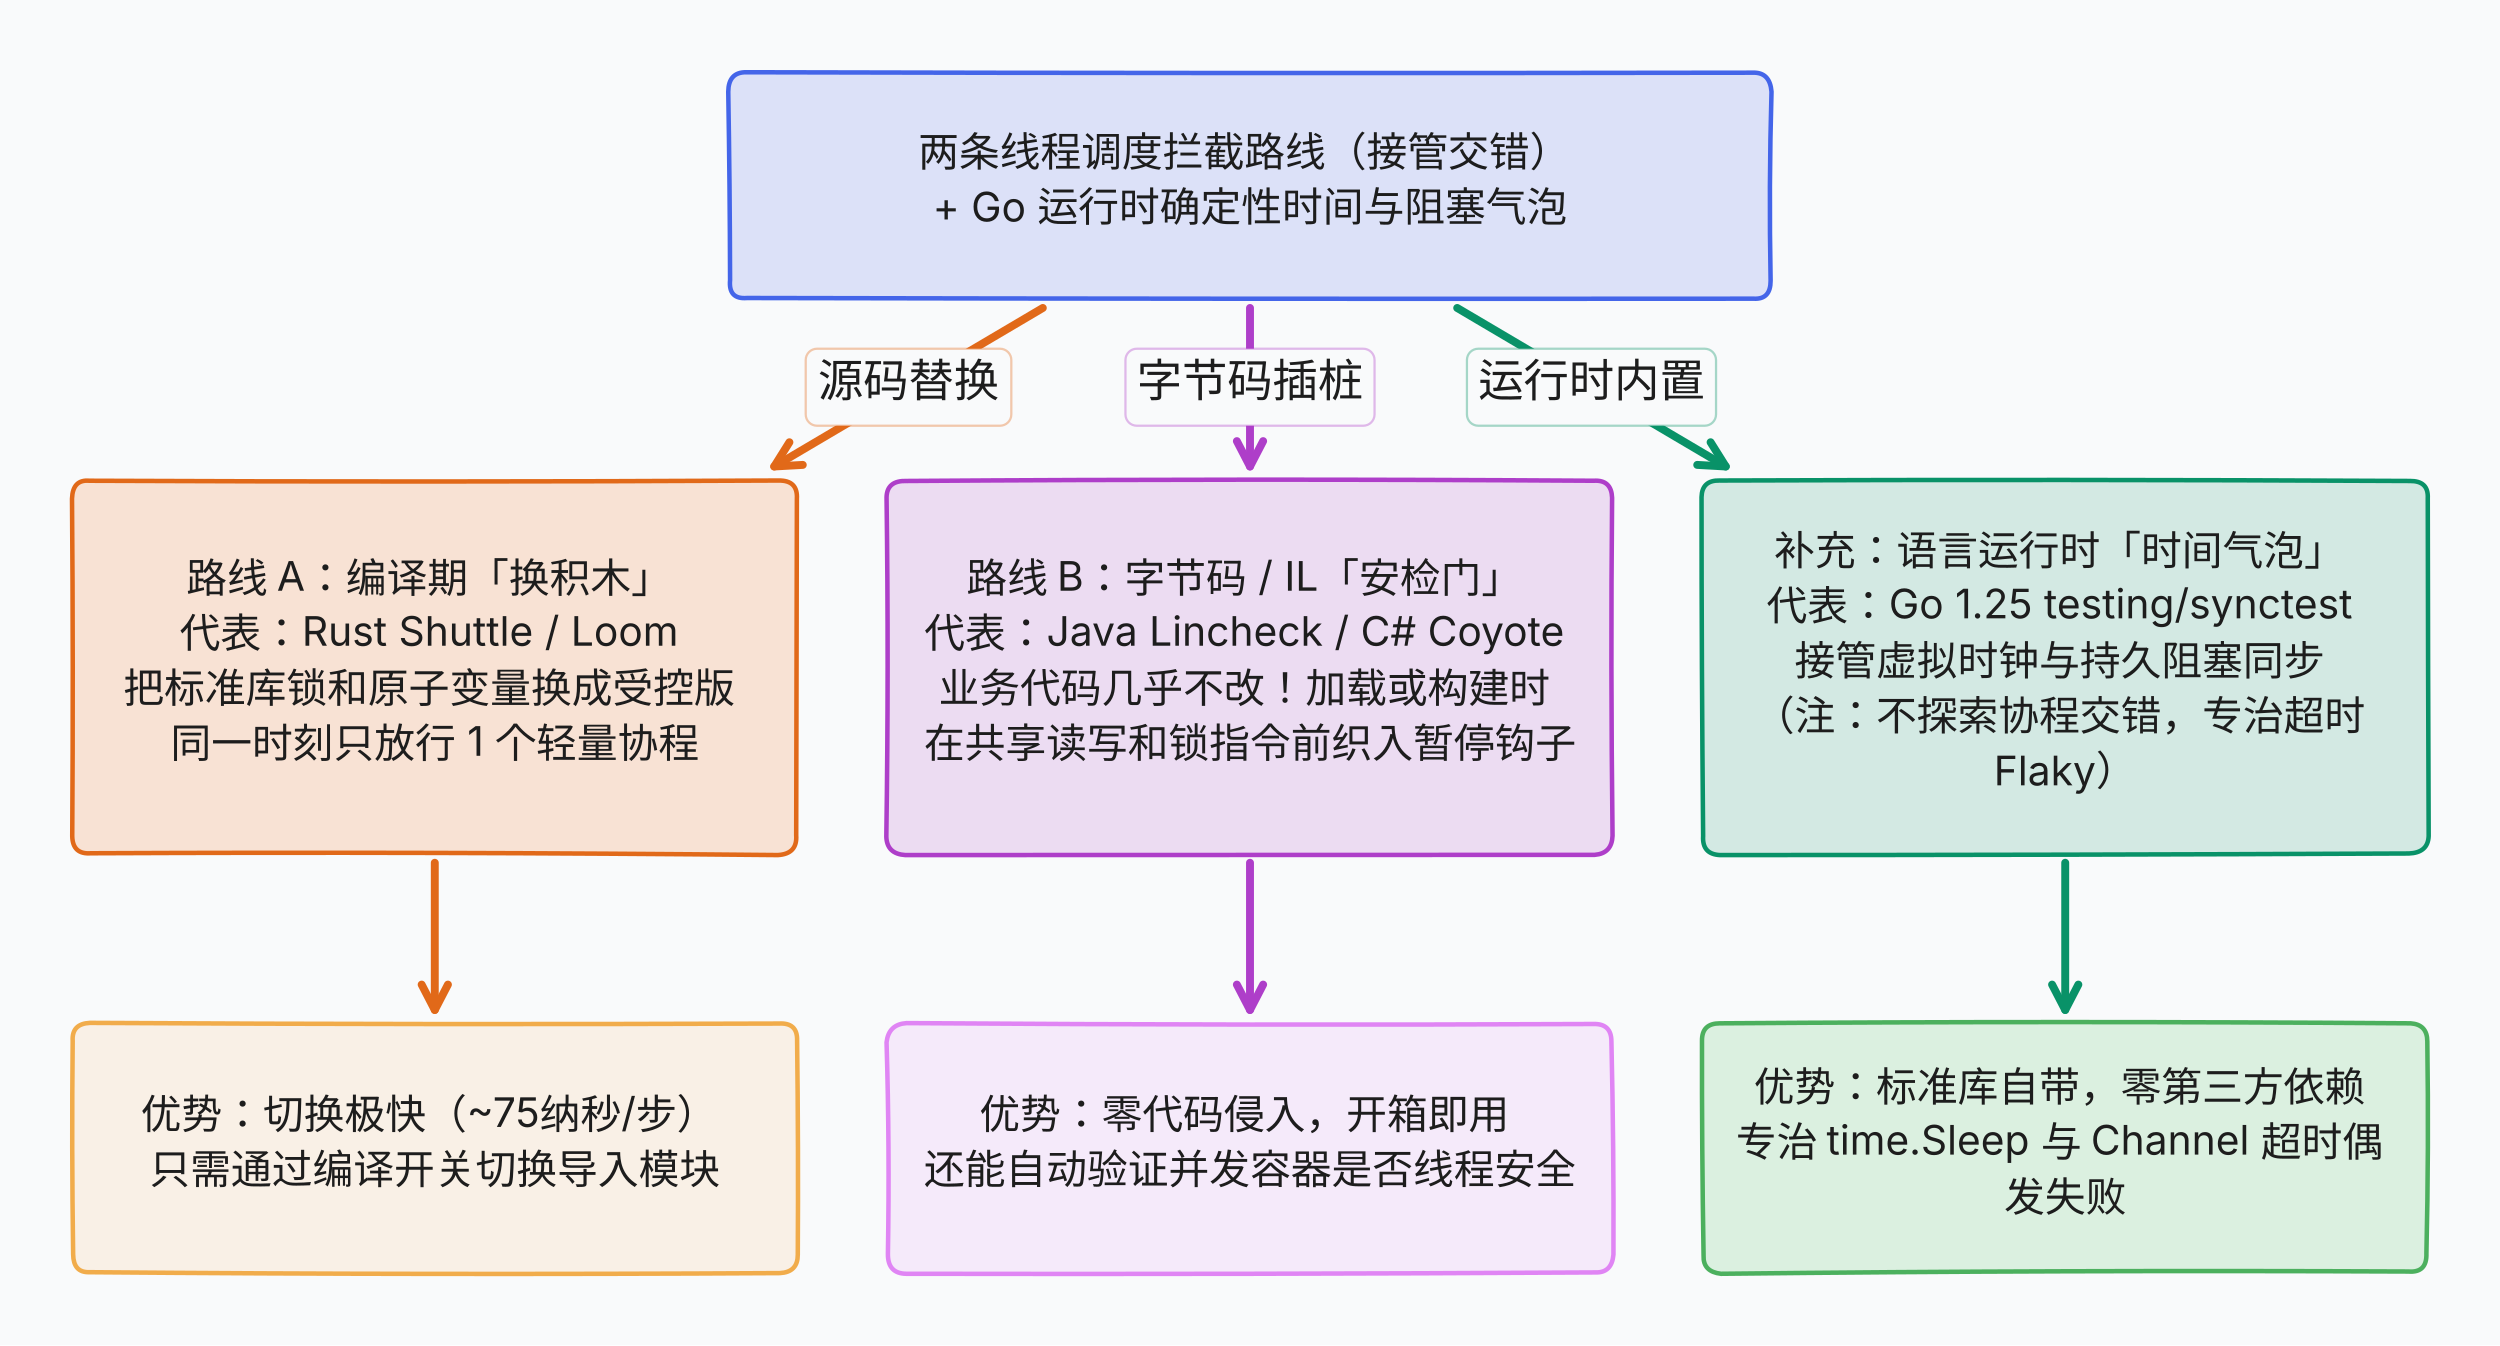
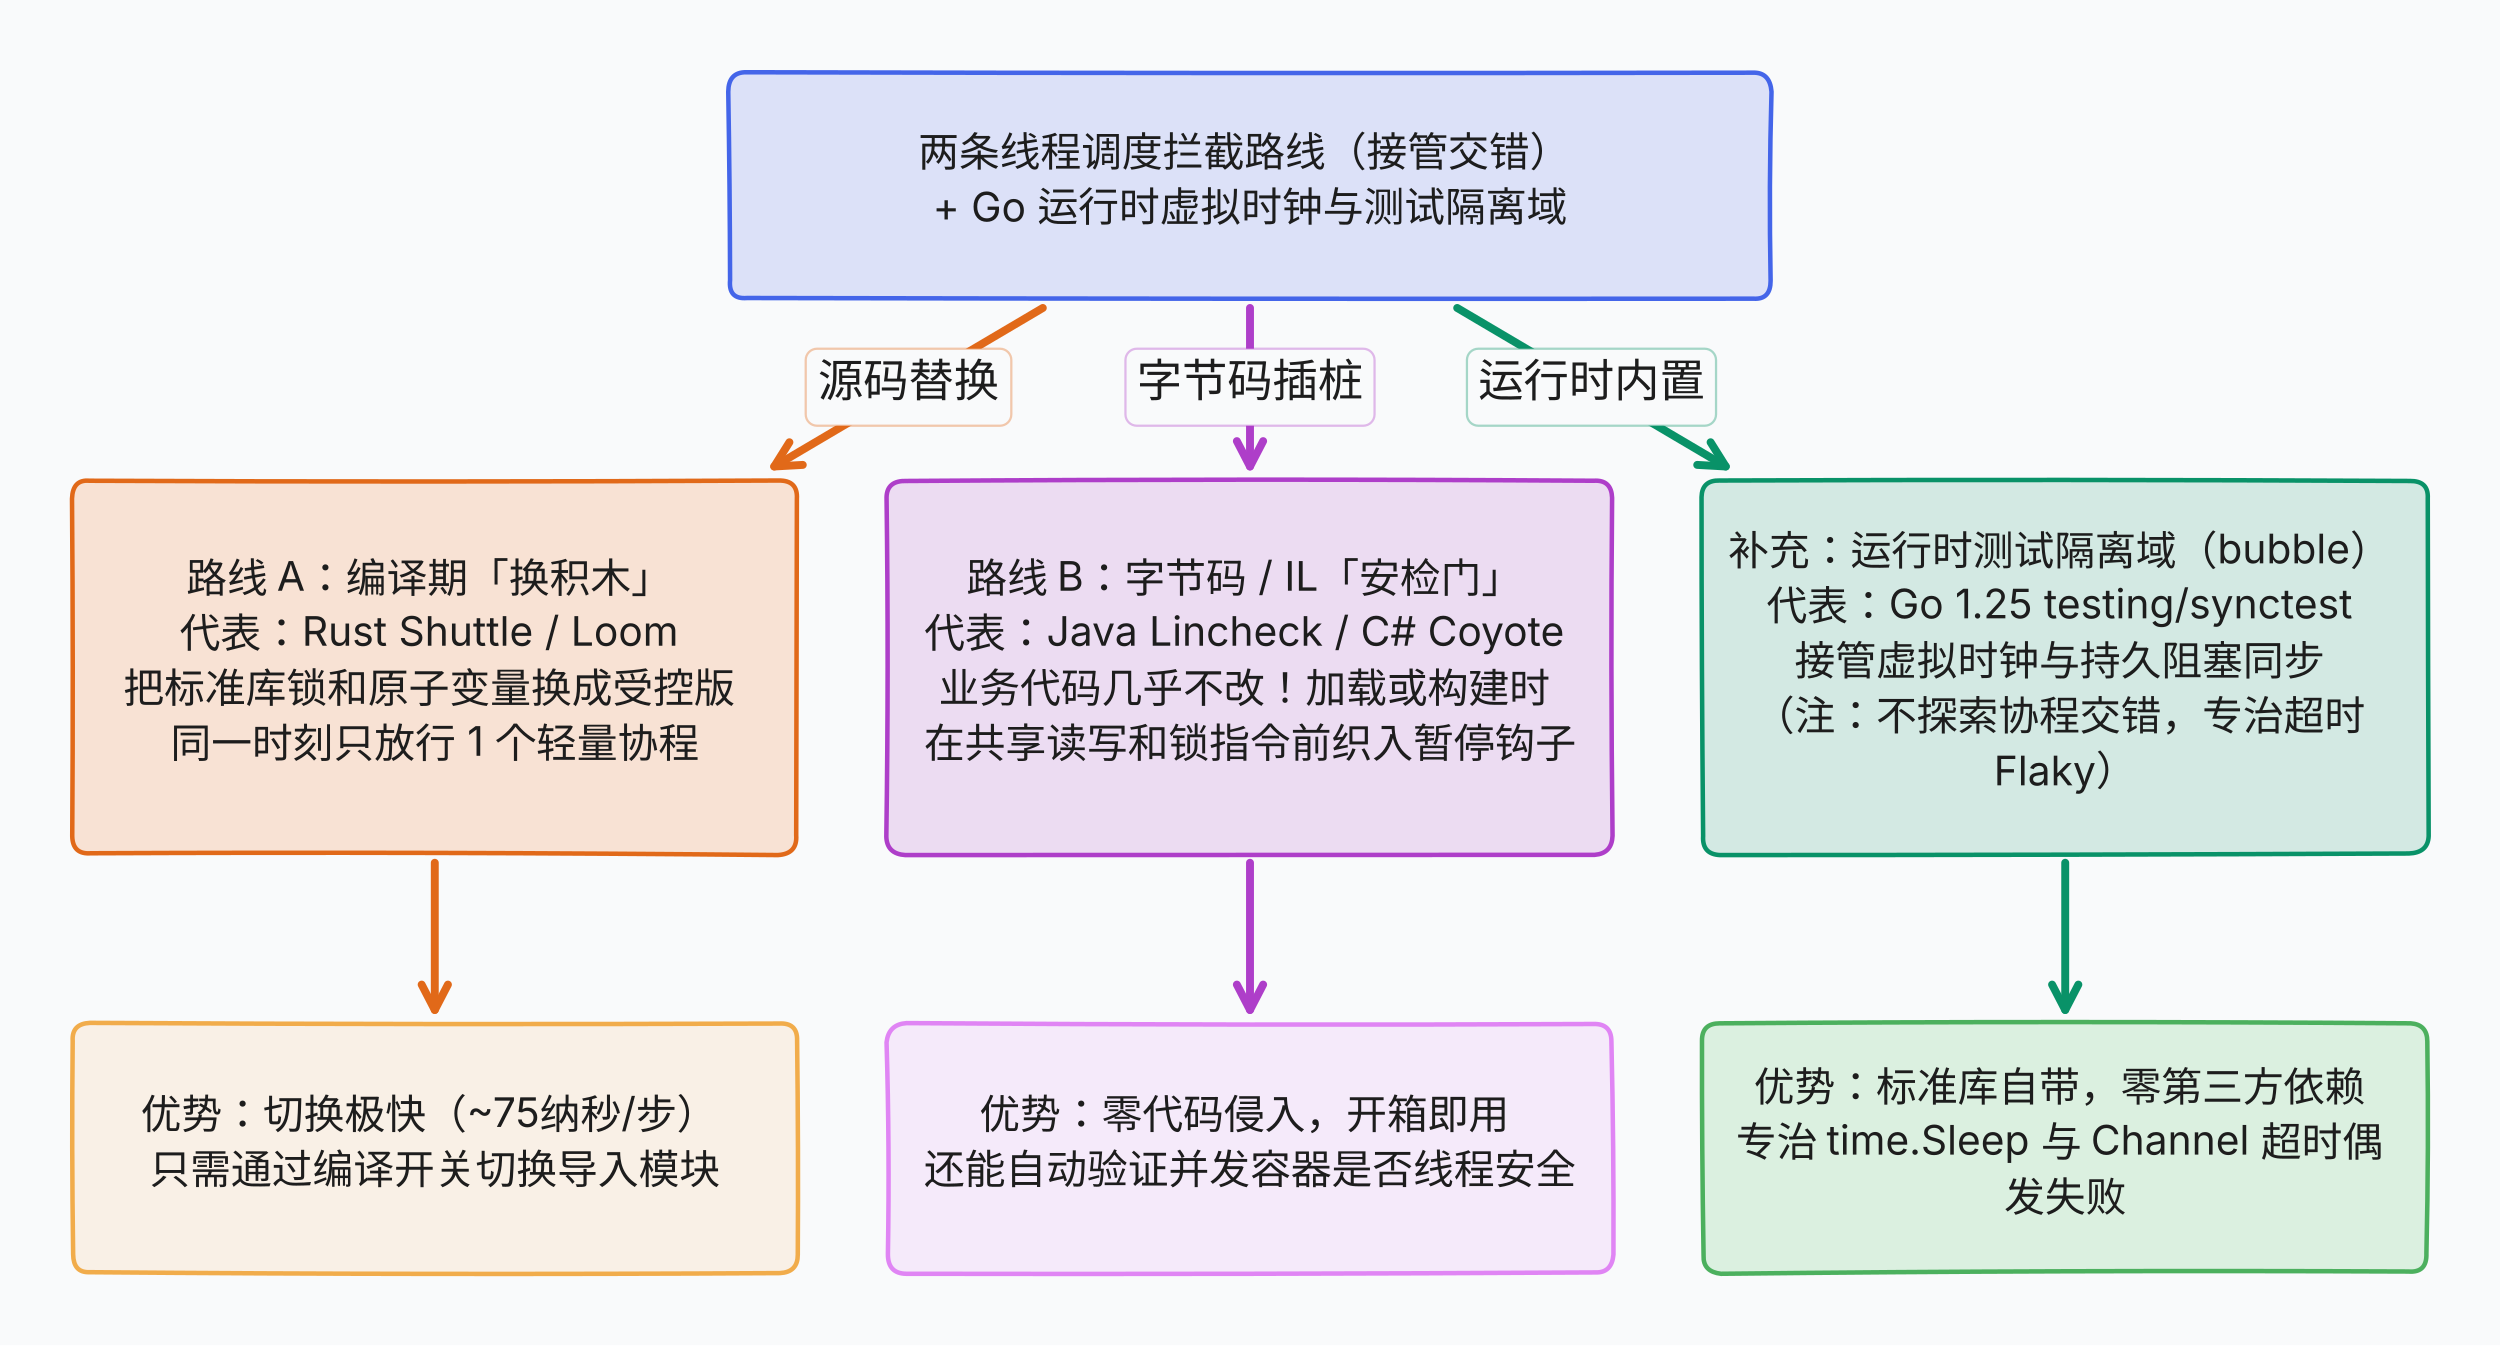
<svg xmlns="http://www.w3.org/2000/svg" width="1104" height="594" viewBox="-2.0 -12.0 1104 594">
  <rect x="-2.0" y="-12.0" width="1104" height="594" fill="#f9fafb" />
  <g data-shape-id="shape:top_goal">
    <path d="M 327.4 19.9 Q 550.0 20.5 772.0 20.1 Q 779.6 19.8 780.3 28.5 Q 779.1 70.0 779.9 112.0 Q 779.9 120.3 772.5 119.9 Q 550.0 120.1 327.9 119.6 Q 319.6 120.3 320.4 111.7 Q 320.3 70.0 319.6 28.5 Q 319.7 19.9 327.4 19.9" fill="#dce1f8" stroke="#4465e9" stroke-width="2" stroke-linecap="round" stroke-linejoin="round" />
    <text fill="#1d1d1d" font-family="&quot;Chalkboard SE&quot;, &quot;Comic Sans MS&quot;, &quot;Bradley Hand&quot;, Inter, -apple-system, BlinkMacSystemFont, &quot;PingFang SC&quot;, &quot;Microsoft YaHei&quot;, sans-serif" font-size="18.0" text-anchor="middle">
      <tspan x="550.0" y="61.5">两条线程调度拦截路线（接管交错）</tspan>
-       <tspan x="550.0" y="85.8">+ Go 运行时确定性时间与阻塞气泡</tspan>
+       <tspan x="550.0" y="85.8">+ Go 运行时虚拟时钟与测试隔离域</tspan>
    </text>
  </g>
  <g data-shape-id="shape:rust_way">
    <path d="M 37.5 200.3 Q 190.0 201.0 341.9 200.2 Q 350.4 200.1 349.9 208.3 Q 349.7 282.5 349.6 356.8 Q 350.2 365.1 341.5 365.6 Q 190.0 364.1 38.1 364.8 Q 30.1 365.4 29.9 357.3 Q 30.4 282.5 29.8 208.2 Q 30.1 199.6 37.5 200.3" fill="#f8e2d4" stroke="#e16919" stroke-width="2" stroke-linecap="round" stroke-linejoin="round" />
    <text fill="#1d1d1d" font-family="&quot;Chalkboard SE&quot;, &quot;Comic Sans MS&quot;, &quot;Bradley Hand&quot;, Inter, -apple-system, BlinkMacSystemFont, &quot;PingFang SC&quot;, &quot;Microsoft YaHei&quot;, sans-serif" font-size="18.0" text-anchor="middle">
      <tspan x="190.0" y="249.7">路线 A：编译期「换积木」</tspan>
      <tspan x="190.0" y="274.0">代表：Rust Shuttle / Loom</tspan>
      <tspan x="190.0" y="298.3">把标准库锁和原子变量换成受控版</tspan>
      <tspan x="190.0" y="322.6">同一时刻只放行 1 个轻量协程</tspan>
    </text>
  </g>
  <g data-shape-id="shape:jvm_way">
    <path d="M 398.4 200.4 Q 550.0 199.3 701.8 200.3 Q 709.6 199.8 709.9 207.8 Q 709.2 282.5 710.1 357.1 Q 709.8 364.9 702.2 365.5 Q 550.0 365.6 397.8 365.6 Q 389.6 365.1 389.4 357.4 Q 390.5 282.5 389.5 207.6 Q 389.7 200.1 398.4 200.4" fill="#ecdcf2" stroke="#ae3ec9" stroke-width="2" stroke-linecap="round" stroke-linejoin="round" />
    <text fill="#1d1d1d" font-family="&quot;Chalkboard SE&quot;, &quot;Comic Sans MS&quot;, &quot;Bradley Hand&quot;, Inter, -apple-system, BlinkMacSystemFont, &quot;PingFang SC&quot;, &quot;Microsoft YaHei&quot;, sans-serif" font-size="18.0" text-anchor="middle">
      <tspan x="550.0" y="249.7">路线 B：字节码 / IL「安检门」</tspan>
      <tspan x="550.0" y="274.0">代表：Java Lincheck / C# Coyote</tspan>
      <tspan x="550.0" y="298.3">业务代码几乎不改！加载或构建时</tspan>
      <tspan x="550.0" y="322.6">在共享读写和锁指令前织入暂停钩子</tspan>
    </text>
  </g>
  <g data-shape-id="shape:go_way">
    <path d="M 757.4 200.2 Q 910.0 199.6 1062.2 200.4 Q 1070.5 200.3 1070.1 208.0 Q 1070.2 282.5 1070.5 357.2 Q 1070.2 364.6 1061.7 364.9 Q 910.0 365.6 757.5 365.6 Q 749.6 365.2 750.1 357.2 Q 749.4 282.5 749.4 207.5 Q 749.6 200.0 757.4 200.2" fill="#d3e9e3" stroke="#099268" stroke-width="2" stroke-linecap="round" stroke-linejoin="round" />
    <text fill="#1d1d1d" font-family="&quot;Chalkboard SE&quot;, &quot;Comic Sans MS&quot;, &quot;Bradley Hand&quot;, Inter, -apple-system, BlinkMacSystemFont, &quot;PingFang SC&quot;, &quot;Microsoft YaHei&quot;, sans-serif" font-size="18.0" text-anchor="middle">
-       <tspan x="910.0" y="237.6">补充：语言运行时「时间气泡」</tspan>
+       <tspan x="910.0" y="237.6">补充：运行时测试隔离域（bubble）</tspan>
      <tspan x="910.0" y="261.9">代表：Go 1.25 testing/synctest</tspan>
      <tspan x="910.0" y="286.2">接管虚拟时钟与持久阻塞同步</tspan>
      <tspan x="910.0" y="310.5">（注：不探索协程交错，专治超时</tspan>
      <tspan x="910.0" y="334.8">Flaky）</tspan>
    </text>
  </g>
  <g data-shape-id="shape:rust_pro">
    <path d="M 37.7 439.7 Q 190.0 440.6 341.9 440.0 Q 350.2 439.5 350.0 447.4 Q 350.6 495.0 350.3 542.1 Q 350.3 549.8 342.4 550.2 Q 190.0 551.1 37.4 549.8 Q 30.4 550.0 30.3 541.9 Q 29.6 495.0 30.1 447.7 Q 29.6 440.1 37.7 439.7" fill="#f9f0e6" stroke="#f1ac4b" stroke-width="2" stroke-linecap="round" stroke-linejoin="round" />
    <text fill="#1d1d1d" font-family="&quot;Chalkboard SE&quot;, &quot;Comic Sans MS&quot;, &quot;Bradley Hand&quot;, Inter, -apple-system, BlinkMacSystemFont, &quot;PingFang SC&quot;, &quot;Microsoft YaHei&quot;, sans-serif" font-size="18.0" text-anchor="middle">
      <tspan x="190.0" y="486.5">优势：切换极快（~75纳秒/步）</tspan>
      <tspan x="190.0" y="510.8">只需通过编译开关切换导入模块</tspan>
    </text>
  </g>
  <g data-shape-id="shape:jvm_pro">
    <path d="M 398.4 439.8 Q 550.0 440.9 701.5 440.2 Q 709.6 439.9 709.6 447.9 Q 710.7 495.0 710.5 542.0 Q 709.8 550.1 702.6 549.9 Q 550.0 550.8 398.2 550.5 Q 390.0 550.4 390.1 541.7 Q 390.9 495.0 389.5 448.3 Q 390.4 440.3 398.4 439.8" fill="#f5eafa" stroke="#e085f4" stroke-width="2" stroke-linecap="round" stroke-linejoin="round" />
    <text fill="#1d1d1d" font-family="&quot;Chalkboard SE&quot;, &quot;Comic Sans MS&quot;, &quot;Bradley Hand&quot;, Inter, -apple-system, BlinkMacSystemFont, &quot;PingFang SC&quot;, &quot;Microsoft YaHei&quot;, sans-serif" font-size="18.0" text-anchor="middle">
      <tspan x="550.0" y="486.5">优势：零代码侵入，开箱即用</tspan>
      <tspan x="550.0" y="510.8">还能自动验证并发容器是否线程安全</tspan>
    </text>
  </g>
  <g data-shape-id="shape:go_pro">
    <path d="M 757.5 439.9 Q 910.0 438.8 1062.5 439.9 Q 1069.9 440.4 1069.9 447.9 Q 1070.6 495.0 1069.5 541.5 Q 1069.8 550.2 1061.5 549.5 Q 910.0 548.8 758.0 550.5 Q 750.0 549.6 750.3 542.5 Q 749.5 495.0 749.6 447.6 Q 749.5 439.9 757.5 439.9" fill="#dbf0e0" stroke="#4cb05e" stroke-width="2" stroke-linecap="round" stroke-linejoin="round" />
    <text fill="#1d1d1d" font-family="&quot;Chalkboard SE&quot;, &quot;Comic Sans MS&quot;, &quot;Bradley Hand&quot;, Inter, -apple-system, BlinkMacSystemFont, &quot;PingFang SC&quot;, &quot;Microsoft YaHei&quot;, sans-serif" font-size="18.0" text-anchor="middle">
      <tspan x="910.0" y="474.4">优势：标准库自带，零第三方依赖</tspan>
      <tspan x="910.0" y="498.7">专治 time.Sleep 与 Channel 超时偶</tspan>
      <tspan x="910.0" y="523.0">发失败</tspan>
    </text>
  </g>
  <g data-shape-id="shape:a1">
    <path d="M 458.5 124.0 L 339.9 194.0" fill="none" stroke="#e16919" stroke-width="3.5" stroke-linecap="round" stroke-linejoin="round" />
    <path d="M 346.6 183.3 L 339.9 194.0 L 352.5 193.3" fill="none" stroke="#e16919" stroke-width="3.5" stroke-linecap="round" stroke-linejoin="round" />
    <rect x="353.8" y="142.0" width="90.8" height="34.0" rx="5" fill="#f9fafb" stroke="#e16919" stroke-width="1" stroke-opacity="0.35" />
    <text fill="#1d1d1d" font-family="&quot;Chalkboard SE&quot;, &quot;Comic Sans MS&quot;, &quot;Bradley Hand&quot;, Inter, -apple-system, BlinkMacSystemFont, &quot;PingFang SC&quot;, &quot;Microsoft YaHei&quot;, sans-serif" font-size="20.0" text-anchor="middle">
      <tspan x="399.2" y="163.2">源码替换</tspan>
    </text>
  </g>
  <g data-shape-id="shape:a2">
    <path d="M 550.0 124.0 L 550.0 194.0" fill="none" stroke="#ae3ec9" stroke-width="3.5" stroke-linecap="round" stroke-linejoin="round" />
    <path d="M 544.2 182.8 L 550.0 194.0 L 555.8 182.8" fill="none" stroke="#ae3ec9" stroke-width="3.5" stroke-linecap="round" stroke-linejoin="round" />
    <rect x="495.0" y="142.0" width="110.0" height="34.0" rx="5" fill="#f9fafb" stroke="#ae3ec9" stroke-width="1" stroke-opacity="0.35" />
    <text fill="#1d1d1d" font-family="&quot;Chalkboard SE&quot;, &quot;Comic Sans MS&quot;, &quot;Bradley Hand&quot;, Inter, -apple-system, BlinkMacSystemFont, &quot;PingFang SC&quot;, &quot;Microsoft YaHei&quot;, sans-serif" font-size="20.0" text-anchor="middle">
      <tspan x="550.0" y="163.2">字节码插桩</tspan>
    </text>
  </g>
  <g data-shape-id="shape:a3">
    <path d="M 641.5 124.0 L 760.1 194.0" fill="none" stroke="#099268" stroke-width="3.5" stroke-linecap="round" stroke-linejoin="round" />
    <path d="M 747.5 193.3 L 760.1 194.0 L 753.4 183.3" fill="none" stroke="#099268" stroke-width="3.5" stroke-linecap="round" stroke-linejoin="round" />
    <rect x="645.8" y="142.0" width="110.0" height="34.0" rx="5" fill="#f9fafb" stroke="#099268" stroke-width="1" stroke-opacity="0.35" />
    <text fill="#1d1d1d" font-family="&quot;Chalkboard SE&quot;, &quot;Comic Sans MS&quot;, &quot;Bradley Hand&quot;, Inter, -apple-system, BlinkMacSystemFont, &quot;PingFang SC&quot;, &quot;Microsoft YaHei&quot;, sans-serif" font-size="20.0" text-anchor="middle">
      <tspan x="700.8" y="163.2">运行时内置</tspan>
    </text>
  </g>
  <g data-shape-id="shape:a4">
    <path d="M 190.0 369.0 L 190.0 434.0" fill="none" stroke="#e16919" stroke-width="3.5" stroke-linecap="round" stroke-linejoin="round" />
    <path d="M 184.2 422.8 L 190.0 434.0 L 195.8 422.8" fill="none" stroke="#e16919" stroke-width="3.5" stroke-linecap="round" stroke-linejoin="round" />
  </g>
  <g data-shape-id="shape:a5">
    <path d="M 550.0 369.0 L 550.0 434.0" fill="none" stroke="#ae3ec9" stroke-width="3.5" stroke-linecap="round" stroke-linejoin="round" />
    <path d="M 544.2 422.8 L 550.0 434.0 L 555.8 422.8" fill="none" stroke="#ae3ec9" stroke-width="3.5" stroke-linecap="round" stroke-linejoin="round" />
  </g>
  <g data-shape-id="shape:a6">
    <path d="M 910.0 369.0 L 910.0 434.0" fill="none" stroke="#099268" stroke-width="3.5" stroke-linecap="round" stroke-linejoin="round" />
    <path d="M 904.2 422.8 L 910.0 434.0 L 915.8 422.8" fill="none" stroke="#099268" stroke-width="3.5" stroke-linecap="round" stroke-linejoin="round" />
  </g>
</svg>
